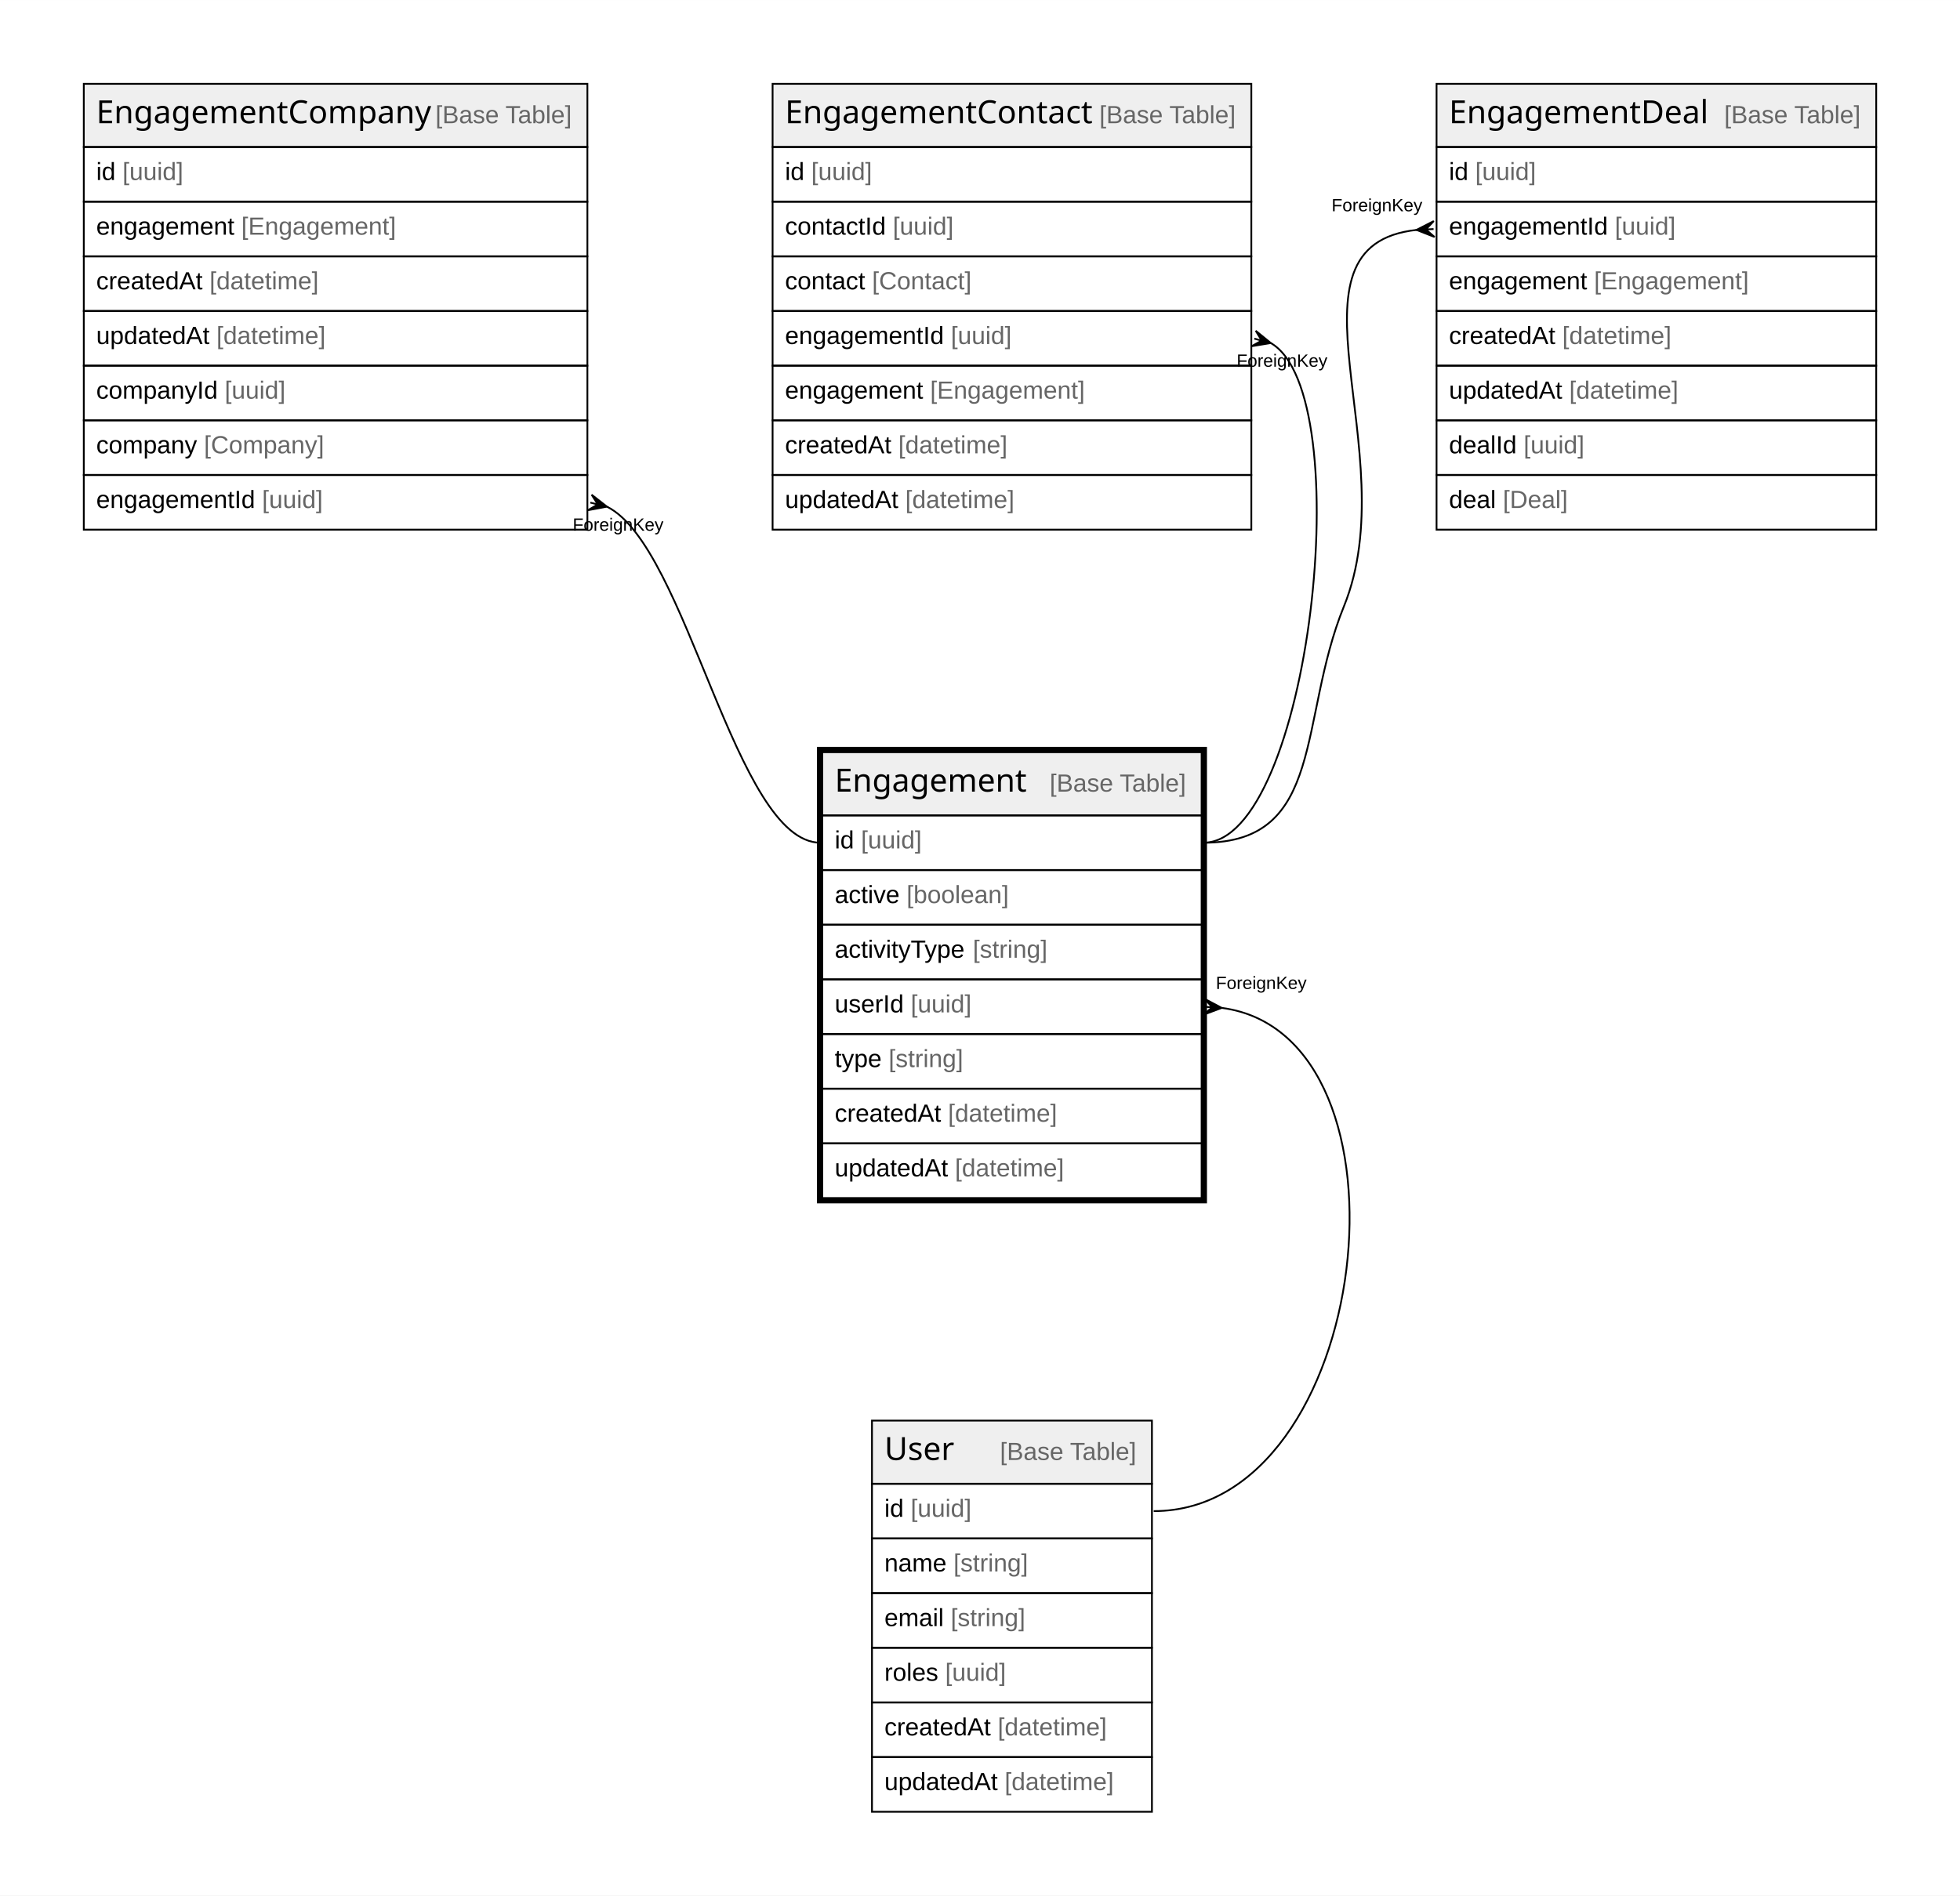
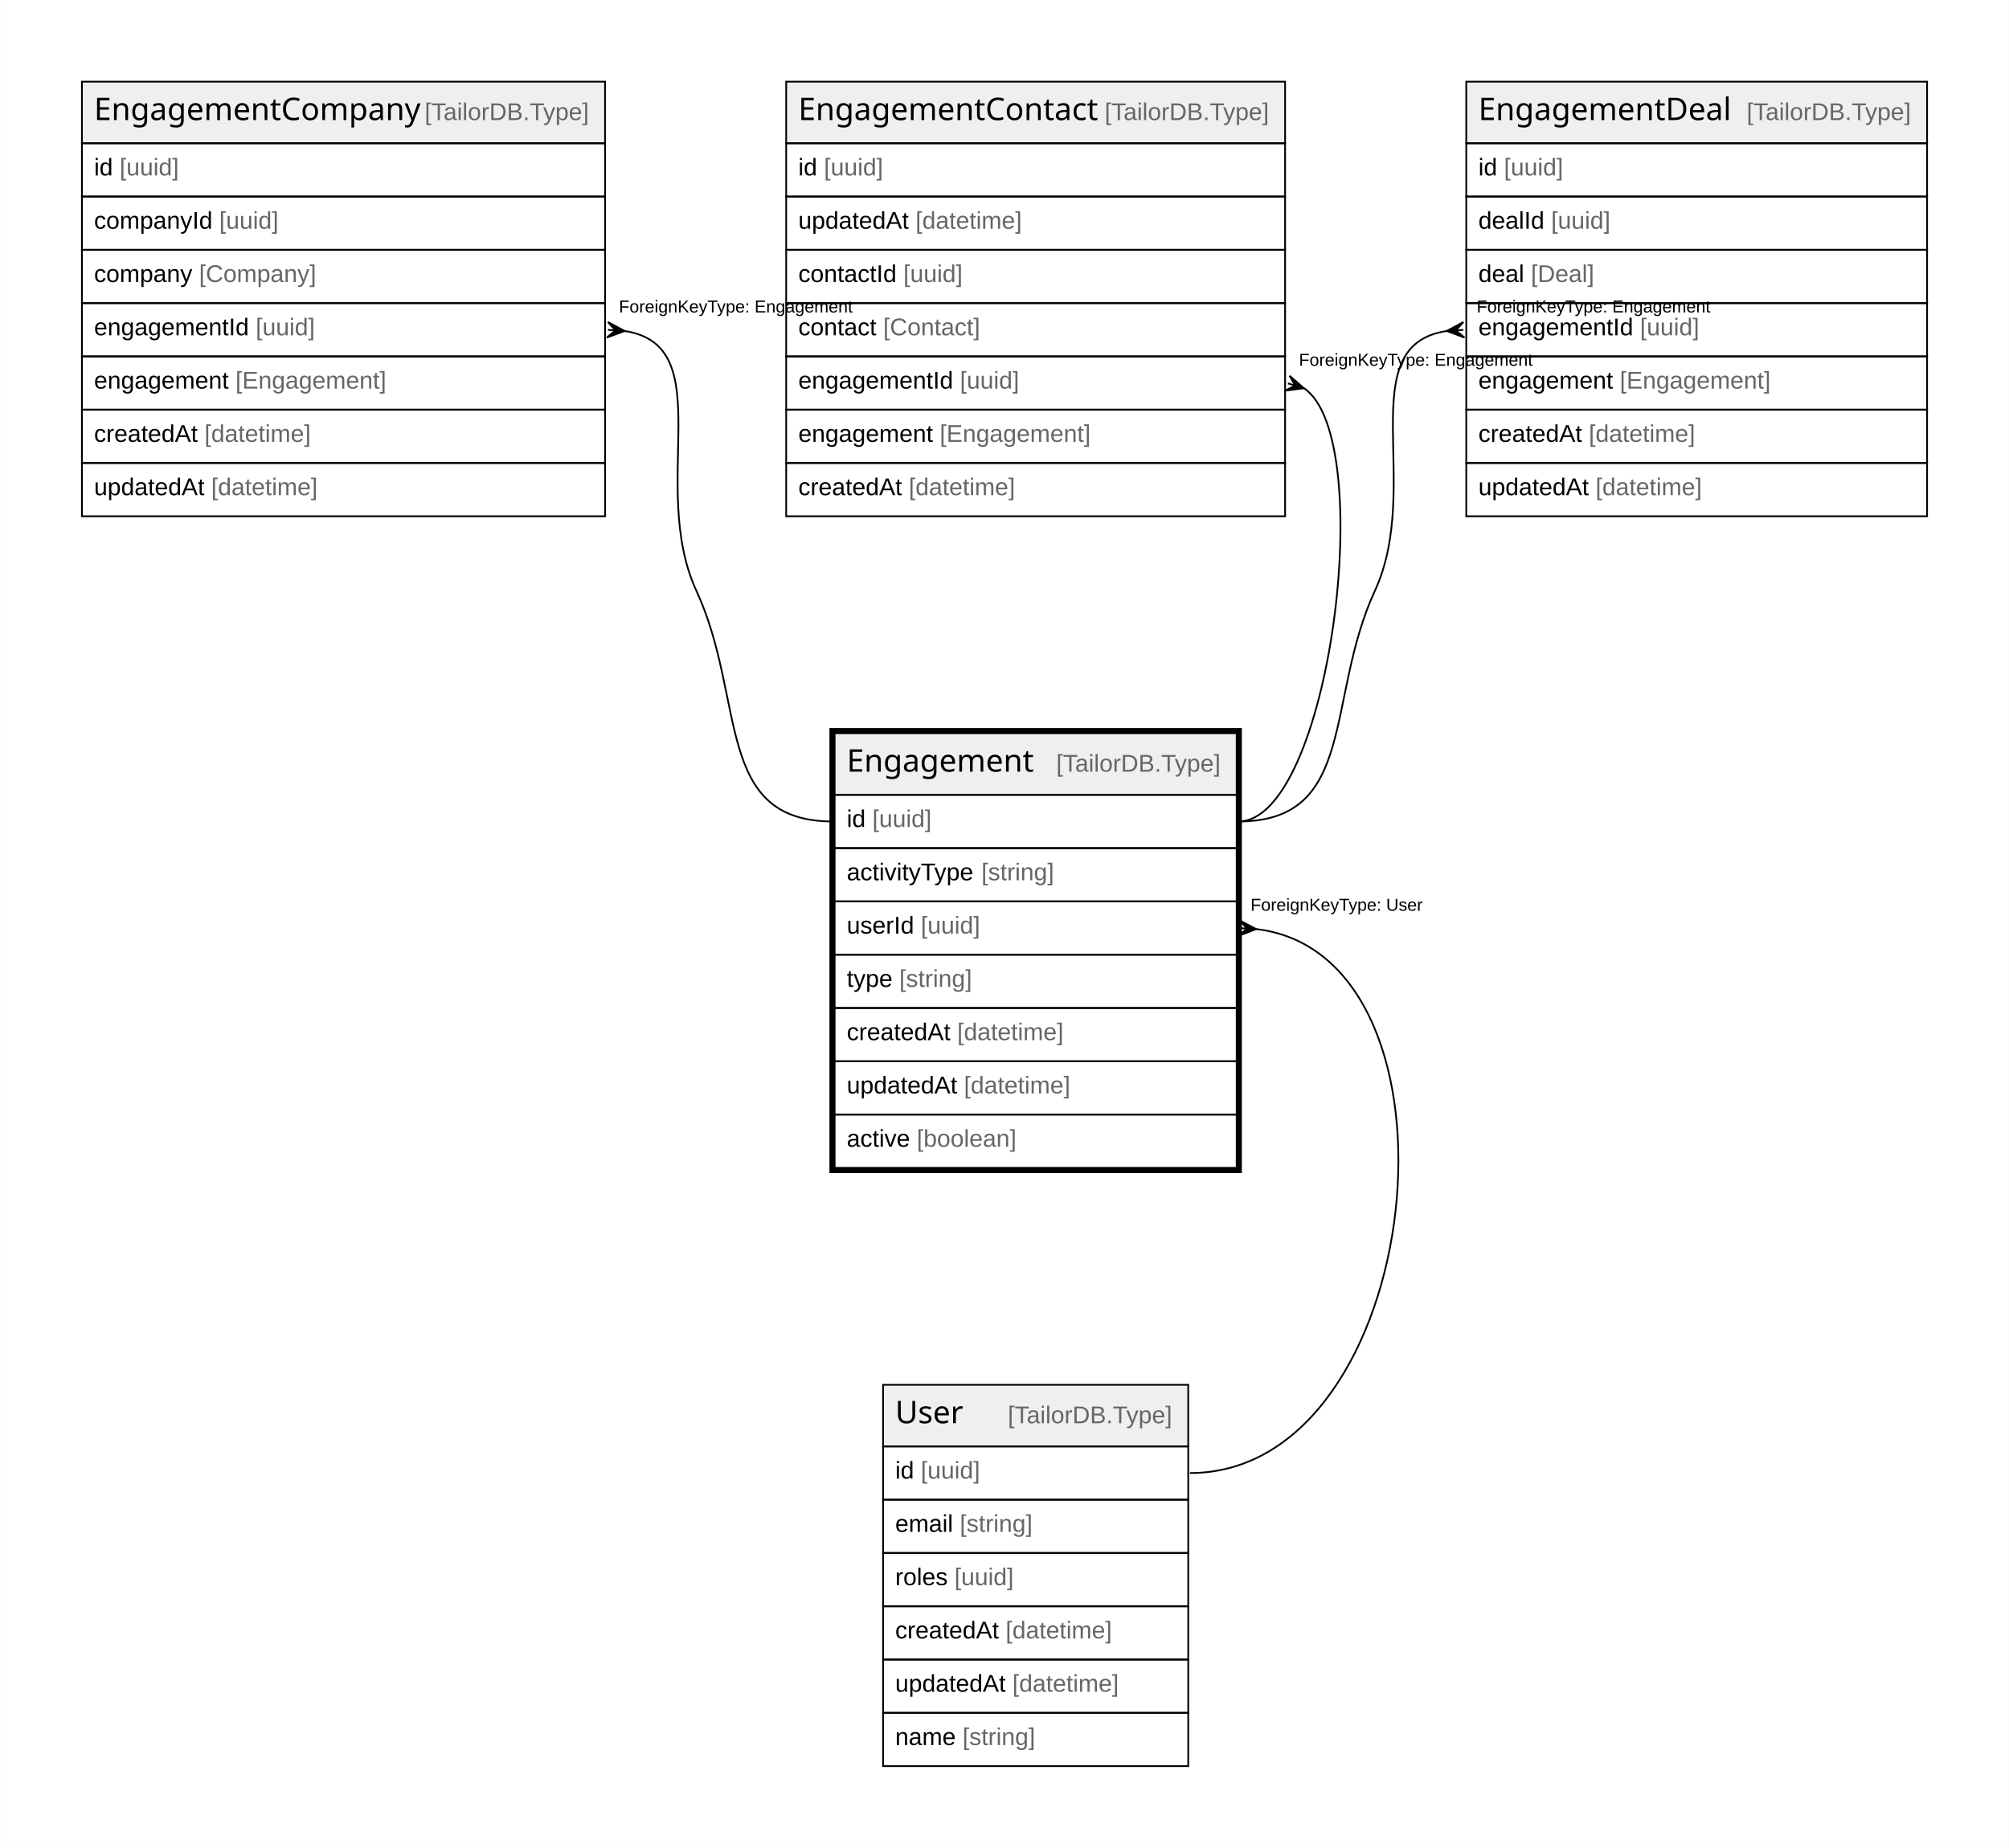
- <svg xmlns="http://www.w3.org/2000/svg" width="1104pt" height="1068pt" viewBox="0.00 0.00 1104.07 1068.00">
+ <svg xmlns="http://www.w3.org/2000/svg" width="1161pt" height="1068pt" viewBox="0.00 0.00 1160.72 1068.00">
  <g id="graph0" class="graph" transform="scale(1 1) rotate(0) translate(4 1064)">
-     <polygon fill="white" stroke="none" points="-4,4 -4,-1064 1100.07,-1064 1100.07,4 -4,4" />
+     <polygon fill="white" stroke="none" points="-4,4 -4,-1064 1156.72,-1064 1156.72,4 -4,4" />
    <g id="node1" class="node">
-       <polygon fill="#efefef" stroke="none" points="459.2,-604.6 459.2,-640.2 672.88,-640.2 672.88,-604.6 459.2,-604.6" />
-       <polygon fill="none" stroke="black" points="459.2,-604.6 459.2,-640.2 672.88,-640.2 672.88,-604.6 459.2,-604.6" />
-       <text text-anchor="start" x="466.2" y="-618" font-family="Arial Bold" font-size="18.00">Engagement</text>
-       <text text-anchor="start" x="556.16" y="-618" font-family="Arial" font-size="14.00">    </text>
-       <text text-anchor="start" x="587.28" y="-618" font-family="Arial" font-size="14.00" fill="#666666">[Base Table]</text>
-       <polygon fill="none" stroke="black" points="459.2,-573.8 459.2,-604.6 672.88,-604.6 672.88,-573.8 459.2,-573.8" />
-       <text text-anchor="start" x="466.2" y="-586" font-family="Arial" font-size="14.00">id </text>
-       <text text-anchor="start" x="480.98" y="-586" font-family="Arial" font-size="14.00" fill="#666666">[uuid]</text>
-       <polygon fill="none" stroke="black" points="459.2,-543 459.2,-573.8 672.88,-573.8 672.88,-543 459.2,-543" />
-       <text text-anchor="start" x="466.2" y="-555.2" font-family="Arial" font-size="14.00">active </text>
-       <text text-anchor="start" x="506.66" y="-555.2" font-family="Arial" font-size="14.00" fill="#666666">[boolean]</text>
-       <polygon fill="none" stroke="black" points="459.2,-512.2 459.2,-543 672.88,-543 672.88,-512.2 459.2,-512.2" />
-       <text text-anchor="start" x="466.2" y="-524.4" font-family="Arial" font-size="14.00">activityType </text>
-       <text text-anchor="start" x="544" y="-524.4" font-family="Arial" font-size="14.00" fill="#666666">[string]</text>
-       <polygon fill="none" stroke="black" points="459.2,-481.4 459.2,-512.2 672.88,-512.2 672.88,-481.4 459.2,-481.4" />
-       <text text-anchor="start" x="466.2" y="-493.6" font-family="Arial" font-size="14.00">userId </text>
-       <text text-anchor="start" x="509" y="-493.6" font-family="Arial" font-size="14.00" fill="#666666">[uuid]</text>
-       <polygon fill="none" stroke="black" points="459.2,-450.6 459.2,-481.4 672.88,-481.4 672.88,-450.6 459.2,-450.6" />
-       <text text-anchor="start" x="466.2" y="-462.8" font-family="Arial" font-size="14.00">type </text>
-       <text text-anchor="start" x="496.55" y="-462.8" font-family="Arial" font-size="14.00" fill="#666666">[string]</text>
-       <polygon fill="none" stroke="black" points="459.2,-419.8 459.2,-450.6 672.88,-450.6 672.88,-419.8 459.2,-419.8" />
-       <text text-anchor="start" x="466.2" y="-432" font-family="Arial" font-size="14.00">createdAt </text>
-       <text text-anchor="start" x="530.01" y="-432" font-family="Arial" font-size="14.00" fill="#666666">[datetime]</text>
-       <polygon fill="none" stroke="black" points="459.2,-389 459.2,-419.8 672.88,-419.8 672.88,-389 459.2,-389" />
-       <text text-anchor="start" x="466.2" y="-401.2" font-family="Arial" font-size="14.00">updatedAt </text>
-       <text text-anchor="start" x="533.92" y="-401.2" font-family="Arial" font-size="14.00" fill="#666666">[datetime]</text>
-       <polygon fill="none" stroke="black" stroke-width="3" points="457.7,-387.5 457.7,-641.7 674.38,-641.7 674.38,-387.5 457.7,-387.5" />
+       <polygon fill="#efefef" stroke="none" points="478.2,-604.6 478.2,-640.2 710.53,-640.2 710.53,-604.6 478.2,-604.6" />
+       <polygon fill="none" stroke="black" points="478.2,-604.6 478.2,-640.2 710.53,-640.2 710.53,-604.6 478.2,-604.6" />
+       <text text-anchor="start" x="485.2" y="-618" font-family="Arial Bold" font-size="18.00">Engagement</text>
+       <text text-anchor="start" x="575.16" y="-618" font-family="Arial" font-size="14.00">    </text>
+       <text text-anchor="start" x="606.28" y="-618" font-family="Arial" font-size="14.00" fill="#666666">[TailorDB.Type]</text>
+       <polygon fill="none" stroke="black" points="478.2,-573.8 478.2,-604.6 710.53,-604.6 710.53,-573.8 478.2,-573.8" />
+       <text text-anchor="start" x="485.2" y="-586" font-family="Arial" font-size="14.00">id </text>
+       <text text-anchor="start" x="499.98" y="-586" font-family="Arial" font-size="14.00" fill="#666666">[uuid]</text>
+       <polygon fill="none" stroke="black" points="478.2,-543 478.2,-573.8 710.53,-573.8 710.53,-543 478.2,-543" />
+       <text text-anchor="start" x="485.2" y="-555.2" font-family="Arial" font-size="14.00">activityType </text>
+       <text text-anchor="start" x="563" y="-555.2" font-family="Arial" font-size="14.00" fill="#666666">[string]</text>
+       <polygon fill="none" stroke="black" points="478.2,-512.2 478.2,-543 710.53,-543 710.53,-512.2 478.2,-512.2" />
+       <text text-anchor="start" x="485.2" y="-524.4" font-family="Arial" font-size="14.00">userId </text>
+       <text text-anchor="start" x="528" y="-524.4" font-family="Arial" font-size="14.00" fill="#666666">[uuid]</text>
+       <polygon fill="none" stroke="black" points="478.2,-481.4 478.2,-512.2 710.53,-512.2 710.53,-481.4 478.2,-481.4" />
+       <text text-anchor="start" x="485.2" y="-493.6" font-family="Arial" font-size="14.00">type </text>
+       <text text-anchor="start" x="515.55" y="-493.6" font-family="Arial" font-size="14.00" fill="#666666">[string]</text>
+       <polygon fill="none" stroke="black" points="478.2,-450.6 478.2,-481.4 710.53,-481.4 710.53,-450.6 478.2,-450.6" />
+       <text text-anchor="start" x="485.2" y="-462.8" font-family="Arial" font-size="14.00">createdAt </text>
+       <text text-anchor="start" x="549.01" y="-462.8" font-family="Arial" font-size="14.00" fill="#666666">[datetime]</text>
+       <polygon fill="none" stroke="black" points="478.2,-419.8 478.2,-450.6 710.53,-450.6 710.53,-419.8 478.2,-419.8" />
+       <text text-anchor="start" x="485.2" y="-432" font-family="Arial" font-size="14.00">updatedAt </text>
+       <text text-anchor="start" x="552.92" y="-432" font-family="Arial" font-size="14.00" fill="#666666">[datetime]</text>
+       <polygon fill="none" stroke="black" points="478.2,-389 478.2,-419.8 710.53,-419.8 710.53,-389 478.2,-389" />
+       <text text-anchor="start" x="485.2" y="-401.2" font-family="Arial" font-size="14.00">active </text>
+       <text text-anchor="start" x="525.66" y="-401.2" font-family="Arial" font-size="14.00" fill="#666666">[boolean]</text>
+       <polygon fill="none" stroke="black" stroke-width="3" points="476.7,-387.5 476.7,-641.7 712.03,-641.7 712.03,-387.5 476.7,-387.5" />
    </g>
    <g id="node5" class="node">
-       <polygon fill="#efefef" stroke="none" points="487.19,-228 487.19,-263.6 644.89,-263.6 644.89,-228 487.19,-228" />
-       <polygon fill="none" stroke="black" points="487.19,-228 487.19,-263.6 644.89,-263.6 644.89,-228 487.19,-228" />
-       <text text-anchor="start" x="494.19" y="-241.4" font-family="Arial Bold" font-size="18.00">User</text>
-       <text text-anchor="start" x="528.17" y="-241.4" font-family="Arial" font-size="14.00">    </text>
-       <text text-anchor="start" x="559.29" y="-241.4" font-family="Arial" font-size="14.00" fill="#666666">[Base Table]</text>
-       <polygon fill="none" stroke="black" points="487.19,-197.2 487.19,-228 644.89,-228 644.89,-197.2 487.19,-197.2" />
-       <text text-anchor="start" x="494.19" y="-209.4" font-family="Arial" font-size="14.00">id </text>
-       <text text-anchor="start" x="508.97" y="-209.4" font-family="Arial" font-size="14.00" fill="#666666">[uuid]</text>
-       <polygon fill="none" stroke="black" points="487.19,-166.4 487.19,-197.2 644.89,-197.2 644.89,-166.4 487.19,-166.4" />
-       <text text-anchor="start" x="494.19" y="-178.6" font-family="Arial" font-size="14.00">name </text>
-       <text text-anchor="start" x="533.1" y="-178.6" font-family="Arial" font-size="14.00" fill="#666666">[string]</text>
-       <polygon fill="none" stroke="black" points="487.19,-135.6 487.19,-166.4 644.89,-166.4 644.89,-135.6 487.19,-135.6" />
-       <text text-anchor="start" x="494.19" y="-147.8" font-family="Arial" font-size="14.00">email </text>
-       <text text-anchor="start" x="531.53" y="-147.8" font-family="Arial" font-size="14.00" fill="#666666">[string]</text>
-       <polygon fill="none" stroke="black" points="487.19,-104.8 487.19,-135.6 644.89,-135.6 644.89,-104.8 487.19,-104.8" />
-       <text text-anchor="start" x="494.19" y="-117" font-family="Arial" font-size="14.00">roles </text>
-       <text text-anchor="start" x="528.42" y="-117" font-family="Arial" font-size="14.00" fill="#666666">[uuid]</text>
-       <polygon fill="none" stroke="black" points="487.19,-74 487.19,-104.8 644.89,-104.8 644.89,-74 487.19,-74" />
-       <text text-anchor="start" x="494.19" y="-86.2" font-family="Arial" font-size="14.00">createdAt </text>
-       <text text-anchor="start" x="558" y="-86.2" font-family="Arial" font-size="14.00" fill="#666666">[datetime]</text>
-       <polygon fill="none" stroke="black" points="487.19,-43.2 487.19,-74 644.89,-74 644.89,-43.2 487.19,-43.2" />
-       <text text-anchor="start" x="494.19" y="-55.4" font-family="Arial" font-size="14.00">updatedAt </text>
-       <text text-anchor="start" x="561.91" y="-55.4" font-family="Arial" font-size="14.00" fill="#666666">[datetime]</text>
+       <polygon fill="#efefef" stroke="none" points="506.19,-228 506.19,-263.6 682.54,-263.6 682.54,-228 506.19,-228" />
+       <polygon fill="none" stroke="black" points="506.19,-228 506.19,-263.6 682.54,-263.6 682.54,-228 506.19,-228" />
+       <text text-anchor="start" x="513.19" y="-241.4" font-family="Arial Bold" font-size="18.00">User</text>
+       <text text-anchor="start" x="547.17" y="-241.4" font-family="Arial" font-size="14.00">    </text>
+       <text text-anchor="start" x="578.29" y="-241.4" font-family="Arial" font-size="14.00" fill="#666666">[TailorDB.Type]</text>
+       <polygon fill="none" stroke="black" points="506.19,-197.2 506.19,-228 682.54,-228 682.54,-197.2 506.19,-197.2" />
+       <text text-anchor="start" x="513.19" y="-209.4" font-family="Arial" font-size="14.00">id </text>
+       <text text-anchor="start" x="527.97" y="-209.4" font-family="Arial" font-size="14.00" fill="#666666">[uuid]</text>
+       <polygon fill="none" stroke="black" points="506.19,-166.4 506.19,-197.2 682.54,-197.2 682.54,-166.4 506.19,-166.4" />
+       <text text-anchor="start" x="513.19" y="-178.6" font-family="Arial" font-size="14.00">email </text>
+       <text text-anchor="start" x="550.53" y="-178.6" font-family="Arial" font-size="14.00" fill="#666666">[string]</text>
+       <polygon fill="none" stroke="black" points="506.19,-135.6 506.19,-166.4 682.54,-166.4 682.54,-135.6 506.19,-135.6" />
+       <text text-anchor="start" x="513.19" y="-147.8" font-family="Arial" font-size="14.00">roles </text>
+       <text text-anchor="start" x="547.42" y="-147.8" font-family="Arial" font-size="14.00" fill="#666666">[uuid]</text>
+       <polygon fill="none" stroke="black" points="506.19,-104.8 506.19,-135.6 682.54,-135.6 682.54,-104.8 506.19,-104.8" />
+       <text text-anchor="start" x="513.19" y="-117" font-family="Arial" font-size="14.00">createdAt </text>
+       <text text-anchor="start" x="577" y="-117" font-family="Arial" font-size="14.00" fill="#666666">[datetime]</text>
+       <polygon fill="none" stroke="black" points="506.19,-74 506.19,-104.8 682.54,-104.8 682.54,-74 506.19,-74" />
+       <text text-anchor="start" x="513.19" y="-86.2" font-family="Arial" font-size="14.00">updatedAt </text>
+       <text text-anchor="start" x="580.91" y="-86.2" font-family="Arial" font-size="14.00" fill="#666666">[datetime]</text>
+       <polygon fill="none" stroke="black" points="506.19,-43.2 506.19,-74 682.54,-74 682.54,-43.2 506.19,-43.2" />
+       <text text-anchor="start" x="513.19" y="-55.4" font-family="Arial" font-size="14.00">name </text>
+       <text text-anchor="start" x="552.1" y="-55.4" font-family="Arial" font-size="14.00" fill="#666666">[string]</text>
    </g>
    <g id="edge4" class="edge">
-       <path fill="none" stroke="black" d="M684.29,-496.13C799.14,-480.93 769.22,-212.6 645.89,-212.6" />
-       <polygon fill="black" stroke="black" points="684.19,-496.14 673.92,-492.29 678.87,-496.48 674.55,-496.76 674.55,-496.76 674.55,-496.76 678.87,-496.48 674.5,-501.27 684.19,-496.14" />
-       <text text-anchor="start" x="680.88" y="-506.8" font-family="Arial" font-size="10.00">ForeignKey</text>
+       <path fill="none" stroke="black" d="M721.91,-527C850.59,-511.81 820.52,-212.6 683.54,-212.6" />
+       <polygon fill="black" stroke="black" points="721.85,-527 711.6,-523.09 716.52,-527.31 712.2,-527.56 712.2,-527.56 712.2,-527.56 716.52,-527.31 712.12,-532.07 721.85,-527" />
+       <text text-anchor="start" x="718.53" y="-537.6" font-family="Arial" font-size="10.00">ForeignKeyType: User</text>
    </g>
    <g id="node2" class="node">
-       <polygon fill="#efefef" stroke="none" points="43.2,-981.2 43.2,-1016.8 326.88,-1016.8 326.88,-981.2 43.2,-981.2" />
-       <polygon fill="none" stroke="black" points="43.2,-981.2 43.2,-1016.8 326.88,-1016.8 326.88,-981.2 43.2,-981.2" />
+       <polygon fill="#efefef" stroke="none" points="43.2,-981.2 43.2,-1016.8 345.53,-1016.8 345.53,-981.2 43.2,-981.2" />
+       <polygon fill="none" stroke="black" points="43.2,-981.2 43.2,-1016.8 345.53,-1016.8 345.53,-981.2 43.2,-981.2" />
      <text text-anchor="start" x="50.2" y="-994.6" font-family="Arial Bold" font-size="18.00">EngagementCompany</text>
      <text text-anchor="start" x="210.16" y="-994.6" font-family="Arial" font-size="14.00">    </text>
-       <text text-anchor="start" x="241.28" y="-994.6" font-family="Arial" font-size="14.00" fill="#666666">[Base Table]</text>
-       <polygon fill="none" stroke="black" points="43.2,-950.4 43.2,-981.2 326.88,-981.2 326.88,-950.4 43.2,-950.4" />
+       <text text-anchor="start" x="241.28" y="-994.6" font-family="Arial" font-size="14.00" fill="#666666">[TailorDB.Type]</text>
+       <polygon fill="none" stroke="black" points="43.2,-950.4 43.2,-981.2 345.53,-981.2 345.53,-950.4 43.2,-950.4" />
      <text text-anchor="start" x="50.2" y="-962.6" font-family="Arial" font-size="14.00">id </text>
      <text text-anchor="start" x="64.99" y="-962.6" font-family="Arial" font-size="14.00" fill="#666666">[uuid]</text>
-       <polygon fill="none" stroke="black" points="43.2,-919.6 43.2,-950.4 326.88,-950.4 326.88,-919.6 43.2,-919.6" />
-       <text text-anchor="start" x="50.2" y="-931.8" font-family="Arial" font-size="14.00">engagement </text>
-       <text text-anchor="start" x="131.93" y="-931.8" font-family="Arial" font-size="14.00" fill="#666666">[Engagement]</text>
-       <polygon fill="none" stroke="black" points="43.2,-888.8 43.2,-919.6 326.88,-919.6 326.88,-888.8 43.2,-888.8" />
-       <text text-anchor="start" x="50.2" y="-901" font-family="Arial" font-size="14.00">createdAt </text>
-       <text text-anchor="start" x="114.01" y="-901" font-family="Arial" font-size="14.00" fill="#666666">[datetime]</text>
-       <polygon fill="none" stroke="black" points="43.2,-858 43.2,-888.8 326.88,-888.8 326.88,-858 43.2,-858" />
-       <text text-anchor="start" x="50.2" y="-870.2" font-family="Arial" font-size="14.00">updatedAt </text>
-       <text text-anchor="start" x="117.92" y="-870.2" font-family="Arial" font-size="14.00" fill="#666666">[datetime]</text>
-       <polygon fill="none" stroke="black" points="43.2,-827.2 43.2,-858 326.88,-858 326.88,-827.2 43.2,-827.2" />
-       <text text-anchor="start" x="50.2" y="-839.4" font-family="Arial" font-size="14.00">companyId </text>
-       <text text-anchor="start" x="122.57" y="-839.4" font-family="Arial" font-size="14.00" fill="#666666">[uuid]</text>
-       <polygon fill="none" stroke="black" points="43.2,-796.4 43.2,-827.2 326.88,-827.2 326.88,-796.4 43.2,-796.4" />
-       <text text-anchor="start" x="50.2" y="-808.6" font-family="Arial" font-size="14.00">company </text>
-       <text text-anchor="start" x="110.9" y="-808.6" font-family="Arial" font-size="14.00" fill="#666666">[Company]</text>
-       <polygon fill="none" stroke="black" points="43.2,-765.6 43.2,-796.4 326.88,-796.4 326.88,-765.6 43.2,-765.6" />
-       <text text-anchor="start" x="50.2" y="-777.8" font-family="Arial" font-size="14.00">engagementId </text>
-       <text text-anchor="start" x="143.61" y="-777.8" font-family="Arial" font-size="14.00" fill="#666666">[uuid]</text>
+       <polygon fill="none" stroke="black" points="43.2,-919.6 43.2,-950.4 345.53,-950.4 345.53,-919.6 43.2,-919.6" />
+       <text text-anchor="start" x="50.2" y="-931.8" font-family="Arial" font-size="14.00">companyId </text>
+       <text text-anchor="start" x="122.57" y="-931.8" font-family="Arial" font-size="14.00" fill="#666666">[uuid]</text>
+       <polygon fill="none" stroke="black" points="43.2,-888.8 43.2,-919.6 345.53,-919.6 345.53,-888.8 43.2,-888.8" />
+       <text text-anchor="start" x="50.2" y="-901" font-family="Arial" font-size="14.00">company </text>
+       <text text-anchor="start" x="110.9" y="-901" font-family="Arial" font-size="14.00" fill="#666666">[Company]</text>
+       <polygon fill="none" stroke="black" points="43.2,-858 43.2,-888.8 345.53,-888.8 345.53,-858 43.2,-858" />
+       <text text-anchor="start" x="50.2" y="-870.2" font-family="Arial" font-size="14.00">engagementId </text>
+       <text text-anchor="start" x="143.61" y="-870.2" font-family="Arial" font-size="14.00" fill="#666666">[uuid]</text>
+       <polygon fill="none" stroke="black" points="43.2,-827.2 43.2,-858 345.53,-858 345.53,-827.2 43.2,-827.2" />
+       <text text-anchor="start" x="50.2" y="-839.4" font-family="Arial" font-size="14.00">engagement </text>
+       <text text-anchor="start" x="131.93" y="-839.4" font-family="Arial" font-size="14.00" fill="#666666">[Engagement]</text>
+       <polygon fill="none" stroke="black" points="43.2,-796.4 43.2,-827.2 345.53,-827.2 345.53,-796.4 43.2,-796.4" />
+       <text text-anchor="start" x="50.2" y="-808.6" font-family="Arial" font-size="14.00">createdAt </text>
+       <text text-anchor="start" x="114.01" y="-808.6" font-family="Arial" font-size="14.00" fill="#666666">[datetime]</text>
+       <polygon fill="none" stroke="black" points="43.2,-765.6 43.2,-796.4 345.53,-796.4 345.53,-765.6 43.2,-765.6" />
+       <text text-anchor="start" x="50.2" y="-777.8" font-family="Arial" font-size="14.00">updatedAt </text>
+       <text text-anchor="start" x="117.92" y="-777.8" font-family="Arial" font-size="14.00" fill="#666666">[datetime]</text>
    </g>
    <g id="edge1" class="edge">
-       <path fill="none" stroke="black" d="M337.84,-778.57C383.14,-756.37 410.09,-589.2 458.2,-589.2" />
-       <polygon fill="black" stroke="black" points="337.92,-778.55 327.14,-776.55 332.74,-779.82 328.53,-780.84 328.53,-780.84 328.53,-780.84 332.74,-779.82 329.27,-785.29 337.92,-778.55" />
-       <text text-anchor="start" x="318.59" y="-765" font-family="Arial" font-size="10.00">ForeignKey</text>
+       <path fill="none" stroke="black" d="M356.78,-872.69C412.55,-864.33 370.19,-783.42 398.36,-722.4 427.2,-659.94 408.41,-589.2 477.2,-589.2" />
+       <polygon fill="black" stroke="black" points="356.84,-872.69 346.55,-868.89 351.51,-873.06 347.19,-873.35 347.19,-873.35 347.19,-873.35 351.51,-873.06 347.17,-877.87 356.84,-872.69" />
+       <text text-anchor="start" x="353.53" y="-883.4" font-family="Arial" font-size="10.00">ForeignKeyType: Engagement</text>
    </g>
    <g id="node3" class="node">
-       <polygon fill="#efefef" stroke="none" points="431.2,-981.2 431.2,-1016.8 700.87,-1016.8 700.87,-981.2 431.2,-981.2" />
-       <polygon fill="none" stroke="black" points="431.2,-981.2 431.2,-1016.8 700.87,-1016.8 700.87,-981.2 431.2,-981.2" />
-       <text text-anchor="start" x="438.2" y="-994.6" font-family="Arial Bold" font-size="18.00">EngagementContact</text>
-       <text text-anchor="start" x="584.16" y="-994.6" font-family="Arial" font-size="14.00">    </text>
-       <text text-anchor="start" x="615.27" y="-994.6" font-family="Arial" font-size="14.00" fill="#666666">[Base Table]</text>
-       <polygon fill="none" stroke="black" points="431.2,-950.4 431.2,-981.2 700.87,-981.2 700.87,-950.4 431.2,-950.4" />
-       <text text-anchor="start" x="438.2" y="-962.6" font-family="Arial" font-size="14.00">id </text>
-       <text text-anchor="start" x="452.99" y="-962.6" font-family="Arial" font-size="14.00" fill="#666666">[uuid]</text>
-       <polygon fill="none" stroke="black" points="431.2,-919.6 431.2,-950.4 700.87,-950.4 700.87,-919.6 431.2,-919.6" />
-       <text text-anchor="start" x="438.2" y="-931.8" font-family="Arial" font-size="14.00">contactId </text>
-       <text text-anchor="start" x="498.91" y="-931.8" font-family="Arial" font-size="14.00" fill="#666666">[uuid]</text>
-       <polygon fill="none" stroke="black" points="431.2,-888.8 431.2,-919.6 700.87,-919.6 700.87,-888.8 431.2,-888.8" />
-       <text text-anchor="start" x="438.2" y="-901" font-family="Arial" font-size="14.00">contact </text>
-       <text text-anchor="start" x="487.23" y="-901" font-family="Arial" font-size="14.00" fill="#666666">[Contact]</text>
-       <polygon fill="none" stroke="black" points="431.2,-858 431.2,-888.8 700.87,-888.8 700.87,-858 431.2,-858" />
-       <text text-anchor="start" x="438.2" y="-870.2" font-family="Arial" font-size="14.00">engagementId </text>
-       <text text-anchor="start" x="531.61" y="-870.2" font-family="Arial" font-size="14.00" fill="#666666">[uuid]</text>
-       <polygon fill="none" stroke="black" points="431.2,-827.2 431.2,-858 700.87,-858 700.87,-827.2 431.2,-827.2" />
-       <text text-anchor="start" x="438.2" y="-839.4" font-family="Arial" font-size="14.00">engagement </text>
-       <text text-anchor="start" x="519.94" y="-839.4" font-family="Arial" font-size="14.00" fill="#666666">[Engagement]</text>
-       <polygon fill="none" stroke="black" points="431.2,-796.4 431.2,-827.2 700.87,-827.2 700.87,-796.4 431.2,-796.4" />
-       <text text-anchor="start" x="438.2" y="-808.6" font-family="Arial" font-size="14.00">createdAt </text>
-       <text text-anchor="start" x="502.02" y="-808.6" font-family="Arial" font-size="14.00" fill="#666666">[datetime]</text>
-       <polygon fill="none" stroke="black" points="431.2,-765.6 431.2,-796.4 700.87,-796.4 700.87,-765.6 431.2,-765.6" />
-       <text text-anchor="start" x="438.2" y="-777.8" font-family="Arial" font-size="14.00">updatedAt </text>
-       <text text-anchor="start" x="505.93" y="-777.8" font-family="Arial" font-size="14.00" fill="#666666">[datetime]</text>
+       <polygon fill="#efefef" stroke="none" points="450.2,-981.2 450.2,-1016.8 738.52,-1016.8 738.52,-981.2 450.2,-981.2" />
+       <polygon fill="none" stroke="black" points="450.2,-981.2 450.2,-1016.8 738.52,-1016.8 738.52,-981.2 450.2,-981.2" />
+       <text text-anchor="start" x="457.2" y="-994.6" font-family="Arial Bold" font-size="18.00">EngagementContact</text>
+       <text text-anchor="start" x="603.16" y="-994.6" font-family="Arial" font-size="14.00">    </text>
+       <text text-anchor="start" x="634.27" y="-994.6" font-family="Arial" font-size="14.00" fill="#666666">[TailorDB.Type]</text>
+       <polygon fill="none" stroke="black" points="450.2,-950.4 450.2,-981.2 738.52,-981.2 738.52,-950.4 450.2,-950.4" />
+       <text text-anchor="start" x="457.2" y="-962.6" font-family="Arial" font-size="14.00">id </text>
+       <text text-anchor="start" x="471.99" y="-962.6" font-family="Arial" font-size="14.00" fill="#666666">[uuid]</text>
+       <polygon fill="none" stroke="black" points="450.2,-919.6 450.2,-950.4 738.52,-950.4 738.52,-919.6 450.2,-919.6" />
+       <text text-anchor="start" x="457.2" y="-931.8" font-family="Arial" font-size="14.00">updatedAt </text>
+       <text text-anchor="start" x="524.93" y="-931.8" font-family="Arial" font-size="14.00" fill="#666666">[datetime]</text>
+       <polygon fill="none" stroke="black" points="450.2,-888.8 450.2,-919.6 738.52,-919.6 738.52,-888.8 450.2,-888.8" />
+       <text text-anchor="start" x="457.2" y="-901" font-family="Arial" font-size="14.00">contactId </text>
+       <text text-anchor="start" x="517.91" y="-901" font-family="Arial" font-size="14.00" fill="#666666">[uuid]</text>
+       <polygon fill="none" stroke="black" points="450.2,-858 450.2,-888.8 738.52,-888.8 738.52,-858 450.2,-858" />
+       <text text-anchor="start" x="457.2" y="-870.2" font-family="Arial" font-size="14.00">contact </text>
+       <text text-anchor="start" x="506.23" y="-870.2" font-family="Arial" font-size="14.00" fill="#666666">[Contact]</text>
+       <polygon fill="none" stroke="black" points="450.2,-827.2 450.2,-858 738.52,-858 738.52,-827.2 450.2,-827.2" />
+       <text text-anchor="start" x="457.2" y="-839.4" font-family="Arial" font-size="14.00">engagementId </text>
+       <text text-anchor="start" x="550.61" y="-839.4" font-family="Arial" font-size="14.00" fill="#666666">[uuid]</text>
+       <polygon fill="none" stroke="black" points="450.2,-796.4 450.2,-827.2 738.52,-827.2 738.52,-796.4 450.2,-796.4" />
+       <text text-anchor="start" x="457.2" y="-808.6" font-family="Arial" font-size="14.00">engagement </text>
+       <text text-anchor="start" x="538.94" y="-808.6" font-family="Arial" font-size="14.00" fill="#666666">[Engagement]</text>
+       <polygon fill="none" stroke="black" points="450.2,-765.6 450.2,-796.4 738.52,-796.4 738.52,-765.6 450.2,-765.6" />
+       <text text-anchor="start" x="457.2" y="-777.8" font-family="Arial" font-size="14.00">createdAt </text>
+       <text text-anchor="start" x="521.02" y="-777.8" font-family="Arial" font-size="14.00" fill="#666666">[datetime]</text>
    </g>
    <g id="edge2" class="edge">
-       <path fill="none" stroke="black" d="M711.79,-870.77C762.05,-842.12 733.75,-589.2 673.88,-589.2" />
-       <polygon fill="black" stroke="black" points="711.86,-870.75 701.04,-868.96 706.71,-872.12 702.52,-873.23 702.52,-873.23 702.52,-873.23 706.71,-872.12 703.35,-877.66 711.86,-870.75" />
-       <text text-anchor="start" x="692.59" y="-857.4" font-family="Arial" font-size="10.00">ForeignKey</text>
+       <path fill="none" stroke="black" d="M749.44,-839.58C792.45,-810.99 764.53,-589.2 711.53,-589.2" />
+       <polygon fill="black" stroke="black" points="749.41,-839.59 738.53,-838.2 744.3,-841.14 740.16,-842.4 740.16,-842.4 740.16,-842.4 744.3,-841.14 741.15,-846.81 749.41,-839.59" />
+       <text text-anchor="start" x="746.52" y="-852.6" font-family="Arial" font-size="10.00">ForeignKeyType: Engagement</text>
    </g>
    <g id="node4" class="node">
-       <polygon fill="#efefef" stroke="none" points="805.21,-981.2 805.21,-1016.8 1052.87,-1016.8 1052.87,-981.2 805.21,-981.2" />
-       <polygon fill="none" stroke="black" points="805.21,-981.2 805.21,-1016.8 1052.87,-1016.8 1052.87,-981.2 805.21,-981.2" />
-       <text text-anchor="start" x="812.21" y="-994.6" font-family="Arial Bold" font-size="18.00">EngagementDeal</text>
-       <text text-anchor="start" x="936.15" y="-994.6" font-family="Arial" font-size="14.00">    </text>
-       <text text-anchor="start" x="967.27" y="-994.6" font-family="Arial" font-size="14.00" fill="#666666">[Base Table]</text>
-       <polygon fill="none" stroke="black" points="805.21,-950.4 805.21,-981.2 1052.87,-981.2 1052.87,-950.4 805.21,-950.4" />
-       <text text-anchor="start" x="812.21" y="-962.6" font-family="Arial" font-size="14.00">id </text>
-       <text text-anchor="start" x="826.99" y="-962.6" font-family="Arial" font-size="14.00" fill="#666666">[uuid]</text>
-       <polygon fill="none" stroke="black" points="805.21,-919.6 805.21,-950.4 1052.87,-950.4 1052.87,-919.6 805.21,-919.6" />
-       <text text-anchor="start" x="812.21" y="-931.8" font-family="Arial" font-size="14.00">engagementId </text>
-       <text text-anchor="start" x="905.62" y="-931.8" font-family="Arial" font-size="14.00" fill="#666666">[uuid]</text>
-       <polygon fill="none" stroke="black" points="805.21,-888.8 805.21,-919.6 1052.87,-919.6 1052.87,-888.8 805.21,-888.8" />
-       <text text-anchor="start" x="812.21" y="-901" font-family="Arial" font-size="14.00">engagement </text>
-       <text text-anchor="start" x="893.94" y="-901" font-family="Arial" font-size="14.00" fill="#666666">[Engagement]</text>
-       <polygon fill="none" stroke="black" points="805.21,-858 805.21,-888.8 1052.87,-888.8 1052.87,-858 805.21,-858" />
-       <text text-anchor="start" x="812.21" y="-870.2" font-family="Arial" font-size="14.00">createdAt </text>
-       <text text-anchor="start" x="876.02" y="-870.2" font-family="Arial" font-size="14.00" fill="#666666">[datetime]</text>
-       <polygon fill="none" stroke="black" points="805.21,-827.2 805.21,-858 1052.87,-858 1052.87,-827.2 805.21,-827.2" />
-       <text text-anchor="start" x="812.21" y="-839.4" font-family="Arial" font-size="14.00">updatedAt </text>
-       <text text-anchor="start" x="879.93" y="-839.4" font-family="Arial" font-size="14.00" fill="#666666">[datetime]</text>
-       <polygon fill="none" stroke="black" points="805.21,-796.4 805.21,-827.2 1052.87,-827.2 1052.87,-796.4 805.21,-796.4" />
-       <text text-anchor="start" x="812.21" y="-808.6" font-family="Arial" font-size="14.00">dealId </text>
-       <text text-anchor="start" x="854.24" y="-808.6" font-family="Arial" font-size="14.00" fill="#666666">[uuid]</text>
-       <polygon fill="none" stroke="black" points="805.21,-765.6 805.21,-796.4 1052.87,-796.4 1052.87,-765.6 805.21,-765.6" />
-       <text text-anchor="start" x="812.21" y="-777.8" font-family="Arial" font-size="14.00">deal </text>
-       <text text-anchor="start" x="842.57" y="-777.8" font-family="Arial" font-size="14.00" fill="#666666">[Deal]</text>
+       <polygon fill="#efefef" stroke="none" points="843.21,-981.2 843.21,-1016.8 1109.52,-1016.8 1109.52,-981.2 843.21,-981.2" />
+       <polygon fill="none" stroke="black" points="843.21,-981.2 843.21,-1016.8 1109.52,-1016.8 1109.52,-981.2 843.21,-981.2" />
+       <text text-anchor="start" x="850.21" y="-994.6" font-family="Arial Bold" font-size="18.00">EngagementDeal</text>
+       <text text-anchor="start" x="974.15" y="-994.6" font-family="Arial" font-size="14.00">    </text>
+       <text text-anchor="start" x="1005.27" y="-994.6" font-family="Arial" font-size="14.00" fill="#666666">[TailorDB.Type]</text>
+       <polygon fill="none" stroke="black" points="843.21,-950.4 843.21,-981.2 1109.52,-981.2 1109.52,-950.4 843.21,-950.4" />
+       <text text-anchor="start" x="850.21" y="-962.6" font-family="Arial" font-size="14.00">id </text>
+       <text text-anchor="start" x="864.99" y="-962.6" font-family="Arial" font-size="14.00" fill="#666666">[uuid]</text>
+       <polygon fill="none" stroke="black" points="843.21,-919.6 843.21,-950.4 1109.52,-950.4 1109.52,-919.6 843.21,-919.6" />
+       <text text-anchor="start" x="850.21" y="-931.8" font-family="Arial" font-size="14.00">dealId </text>
+       <text text-anchor="start" x="892.24" y="-931.8" font-family="Arial" font-size="14.00" fill="#666666">[uuid]</text>
+       <polygon fill="none" stroke="black" points="843.21,-888.8 843.21,-919.6 1109.52,-919.6 1109.52,-888.8 843.21,-888.8" />
+       <text text-anchor="start" x="850.21" y="-901" font-family="Arial" font-size="14.00">deal </text>
+       <text text-anchor="start" x="880.57" y="-901" font-family="Arial" font-size="14.00" fill="#666666">[Deal]</text>
+       <polygon fill="none" stroke="black" points="843.21,-858 843.21,-888.8 1109.52,-888.8 1109.52,-858 843.21,-858" />
+       <text text-anchor="start" x="850.21" y="-870.2" font-family="Arial" font-size="14.00">engagementId </text>
+       <text text-anchor="start" x="943.62" y="-870.2" font-family="Arial" font-size="14.00" fill="#666666">[uuid]</text>
+       <polygon fill="none" stroke="black" points="843.21,-827.2 843.21,-858 1109.52,-858 1109.52,-827.2 843.21,-827.2" />
+       <text text-anchor="start" x="850.21" y="-839.4" font-family="Arial" font-size="14.00">engagement </text>
+       <text text-anchor="start" x="931.94" y="-839.4" font-family="Arial" font-size="14.00" fill="#666666">[Engagement]</text>
+       <polygon fill="none" stroke="black" points="843.21,-796.4 843.21,-827.2 1109.52,-827.2 1109.52,-796.4 843.21,-796.4" />
+       <text text-anchor="start" x="850.21" y="-808.6" font-family="Arial" font-size="14.00">createdAt </text>
+       <text text-anchor="start" x="914.02" y="-808.6" font-family="Arial" font-size="14.00" fill="#666666">[datetime]</text>
+       <polygon fill="none" stroke="black" points="843.21,-765.6 843.21,-796.4 1109.52,-796.4 1109.52,-765.6 843.21,-765.6" />
+       <text text-anchor="start" x="850.21" y="-777.8" font-family="Arial" font-size="14.00">updatedAt </text>
+       <text text-anchor="start" x="917.93" y="-777.8" font-family="Arial" font-size="14.00" fill="#666666">[datetime]</text>
    </g>
    <g id="edge3" class="edge">
-       <path fill="none" stroke="black" d="M794.12,-934.5C712.99,-925.95 788.29,-809.09 753.04,-722.4 727.1,-658.61 742.74,-589.2 673.88,-589.2" />
-       <polygon fill="black" stroke="black" points="793.89,-934.49 803.65,-939.48 799.21,-934.75 803.54,-934.97 803.54,-934.97 803.54,-934.97 799.21,-934.75 804.1,-930.49 793.89,-934.49" />
-       <text text-anchor="start" x="746.07" y="-945" font-family="Arial" font-size="10.00">ForeignKey</text>
+       <path fill="none" stroke="black" d="M831.95,-872.69C776.19,-864.33 818.54,-783.42 790.36,-722.4 761.53,-659.94 780.32,-589.2 711.53,-589.2" />
+       <polygon fill="black" stroke="black" points="831.9,-872.69 841.57,-877.87 837.22,-873.06 841.54,-873.35 841.54,-873.35 841.54,-873.35 837.22,-873.06 842.18,-868.89 831.9,-872.69" />
+       <text text-anchor="start" x="849.21" y="-883.4" font-family="Arial" font-size="10.00">ForeignKeyType: Engagement</text>
    </g>
  </g>
</svg>
